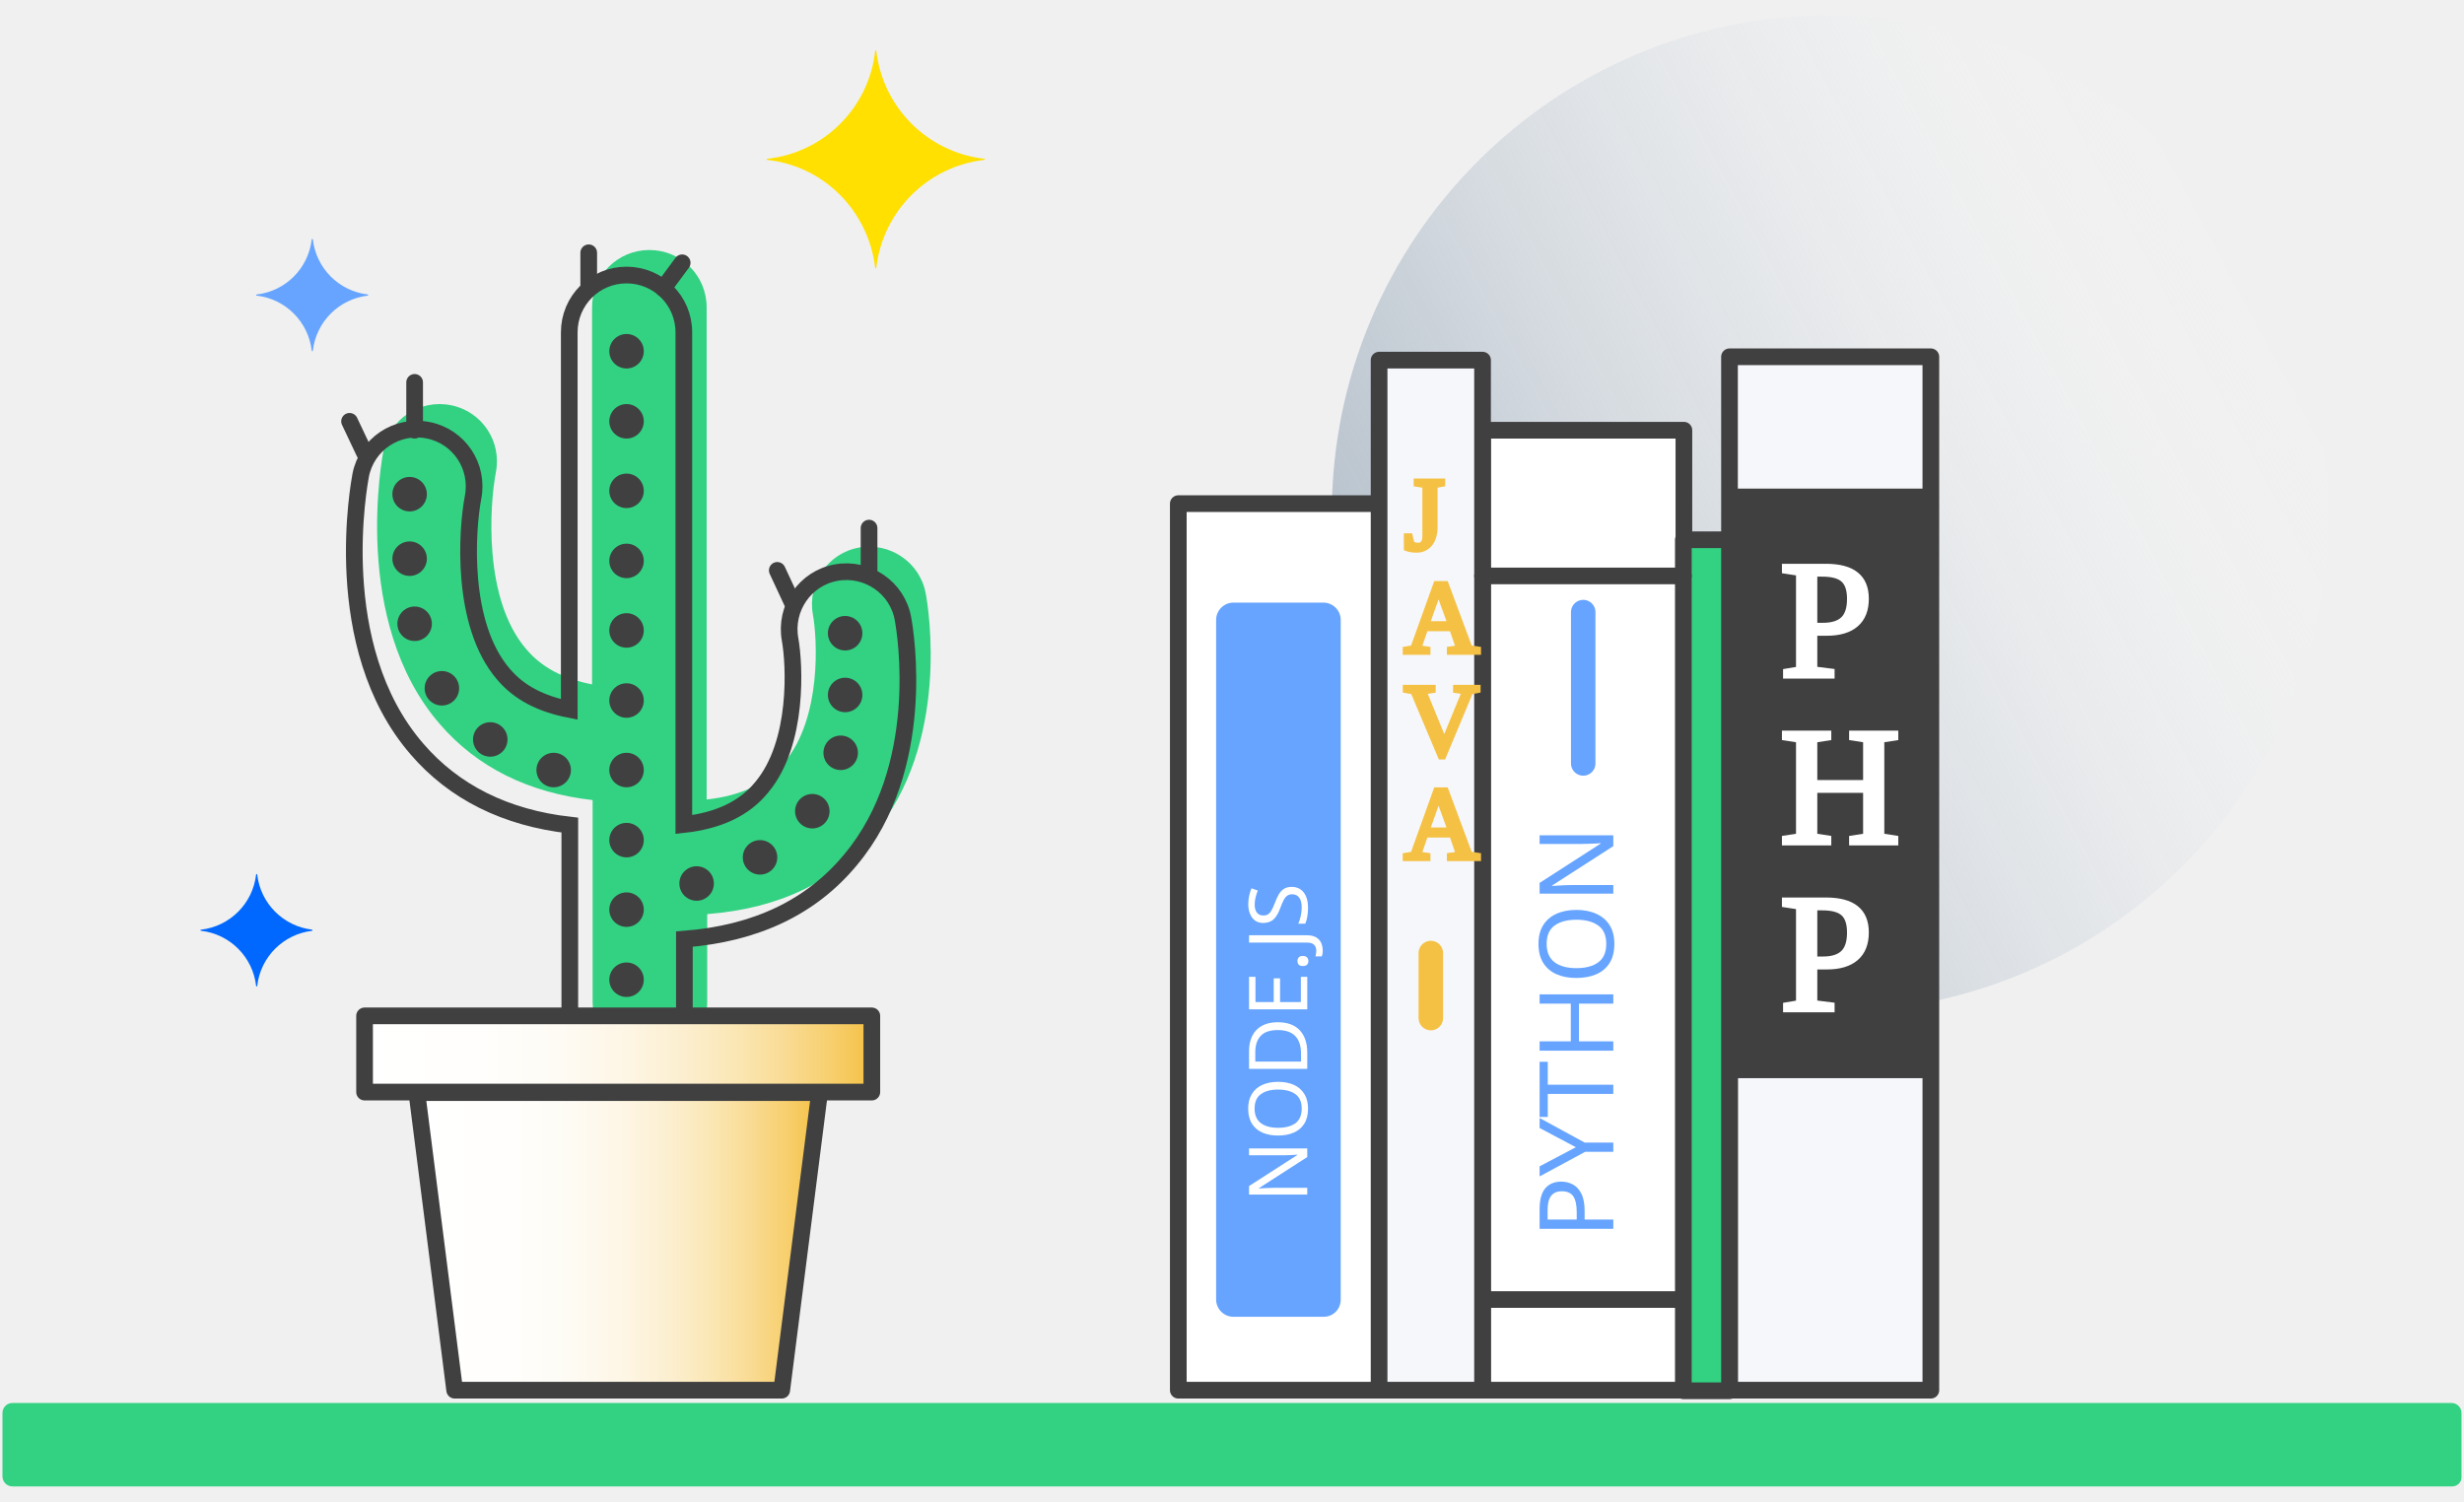
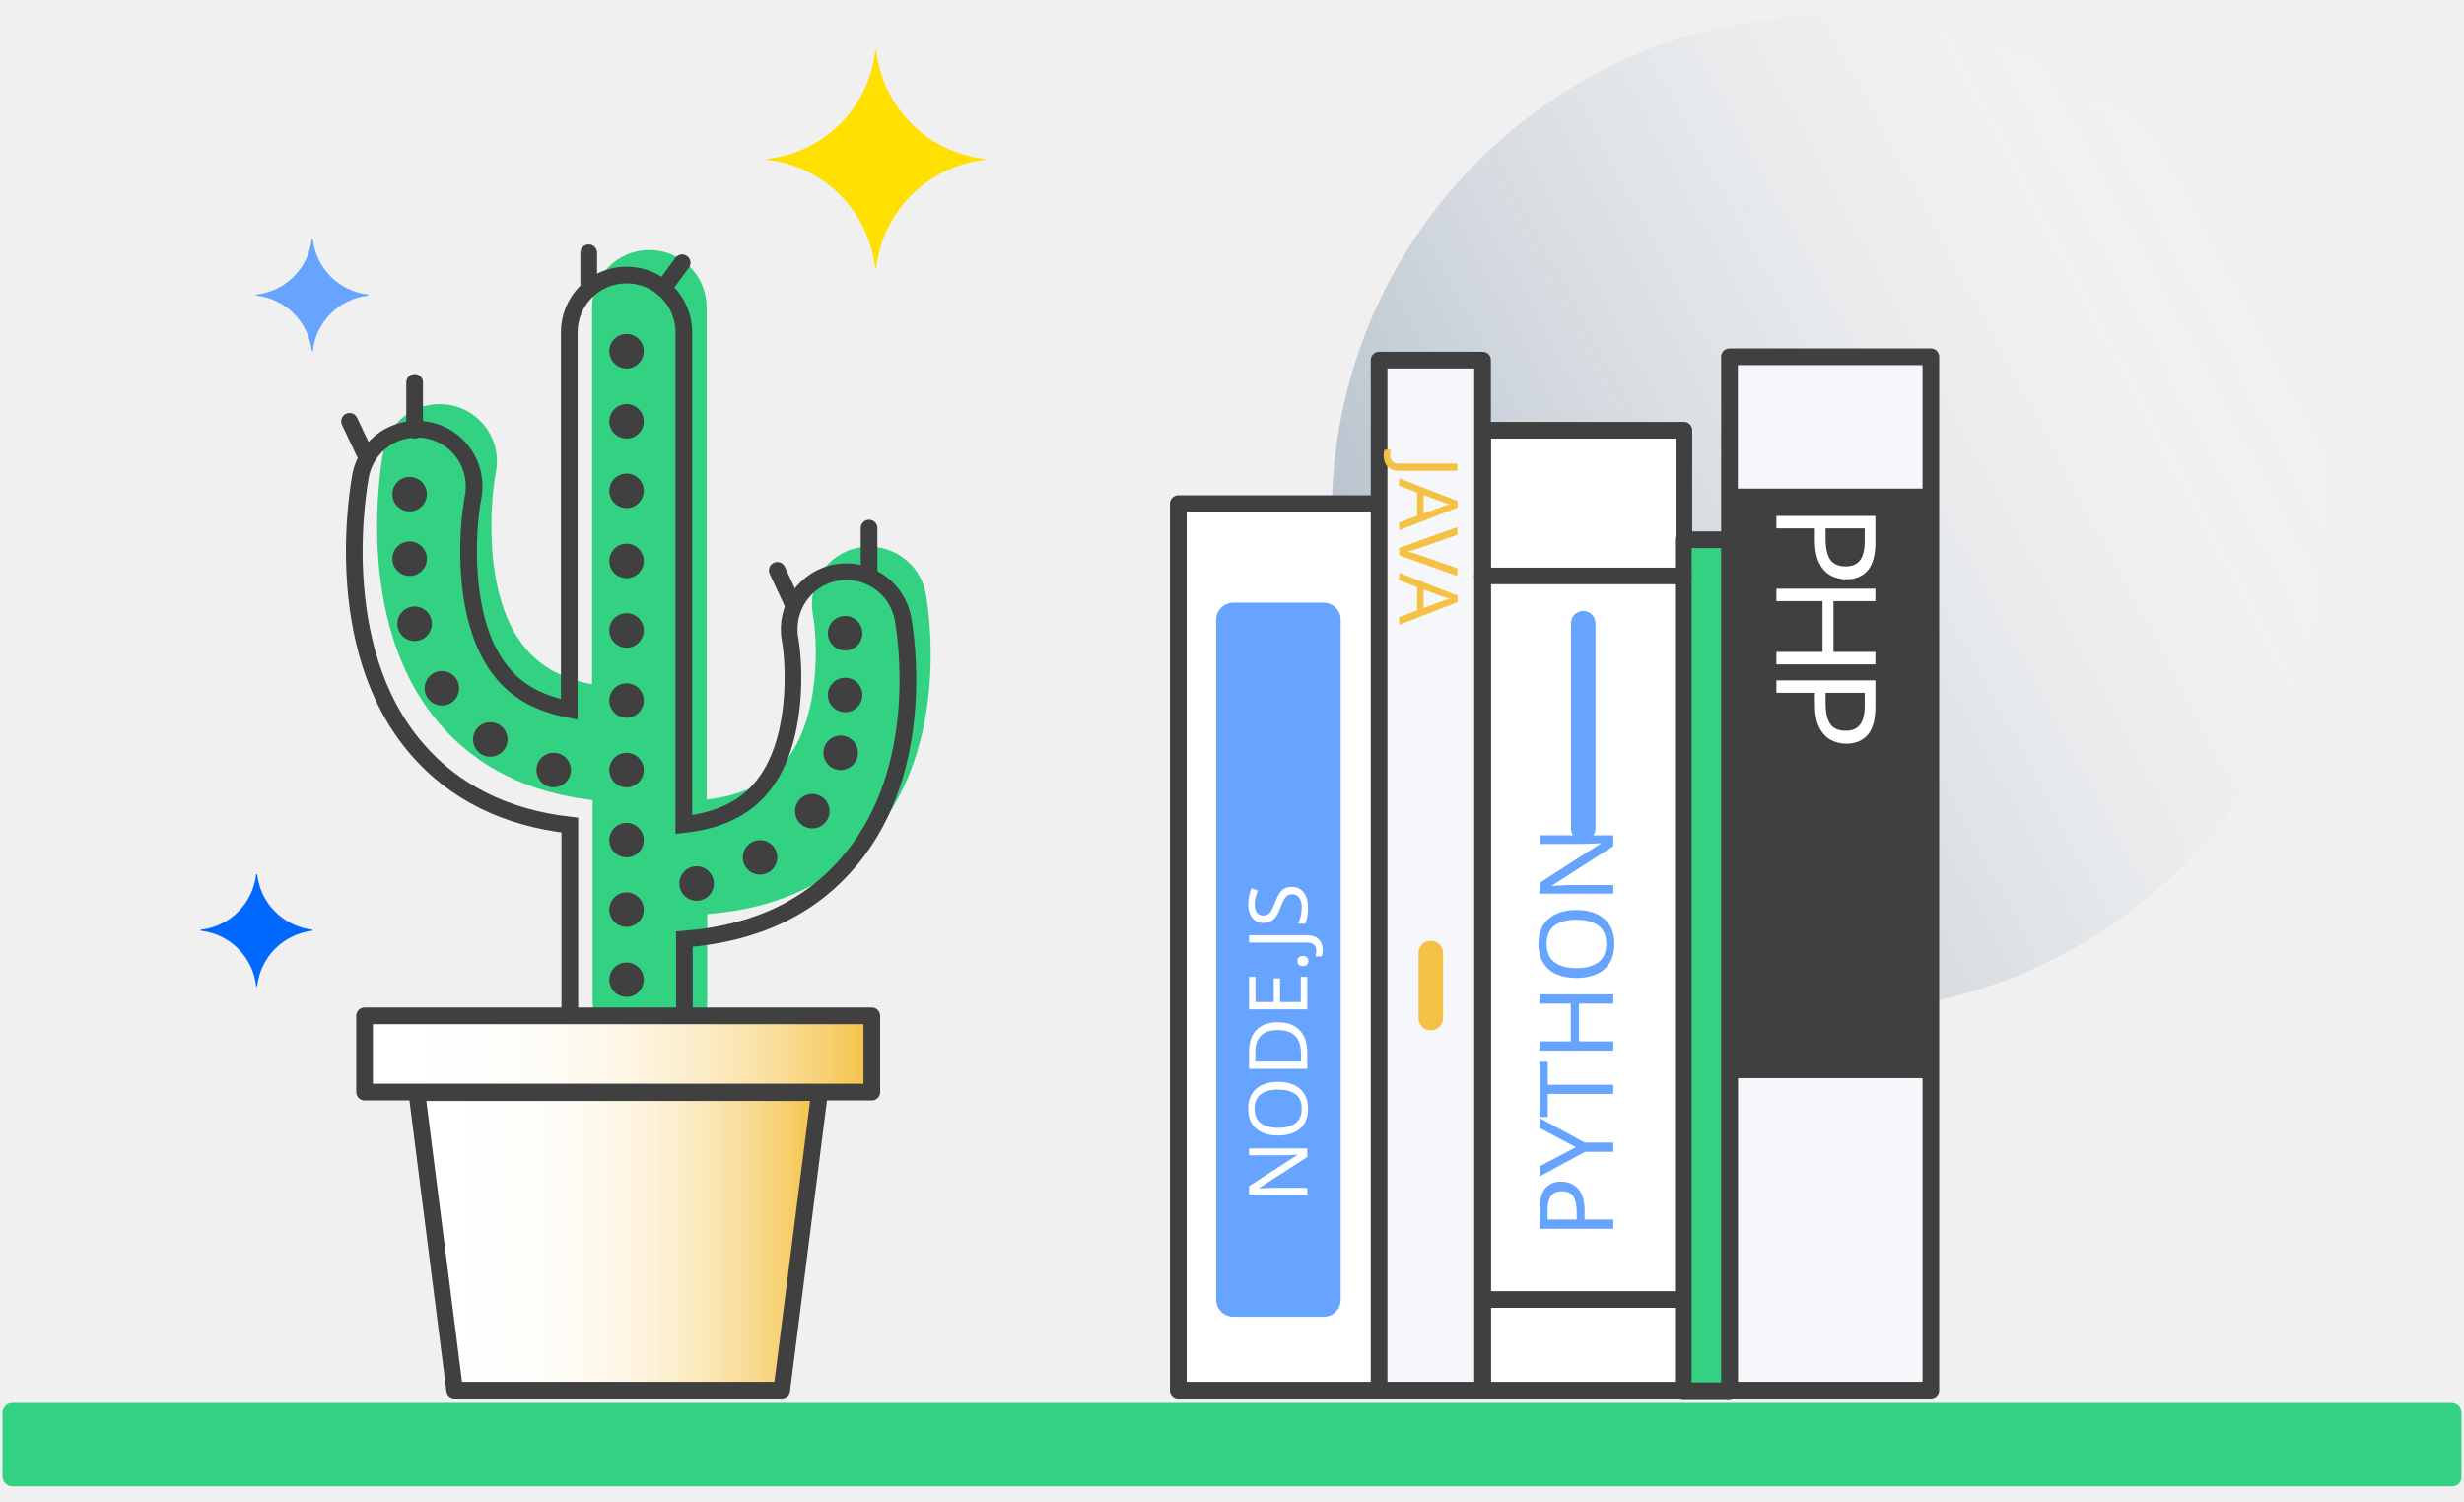
<svg xmlns="http://www.w3.org/2000/svg" xmlns:xlink="http://www.w3.org/1999/xlink" width="443" height="270" viewBox="0 0 443 270">
  <defs>
    <style type="text/css">
      .fake{fill:url(#SVGID_0_);} 
      .st0{fill:none;}
      .st1{fill:none;stroke:#0068FF;stroke-width:2;stroke-miterlimit:10;}
      .st2{fill:#32D282;}
      .st3{fill:url(#SVGID_1_);}
      .st4{fill:#FFE000;}
      .st5{fill:#0068FF;}
      .st6{fill:#66A4FF;}
      .st7{fill:none;stroke:#404041;stroke-width:3;stroke-miterlimit:10;}
      .st8{fill:#404041;}
      .st9{fill:#FFFFFF;stroke:#404041;stroke-width:3;stroke-linecap:round;stroke-linejoin:round;stroke-miterlimit:10;}
      .st10{fill:#F6F7FA;stroke:#404041;stroke-width:3;stroke-linecap:round;stroke-linejoin:round;stroke-miterlimit:10;}
      .st11{fill:none;stroke:#F5C144;stroke-width:4.399;stroke-linecap:round;stroke-linejoin:round;stroke-miterlimit:10;}
      .st12{fill:none;stroke:#66A4FF;stroke-width:4.399;stroke-linecap:round;stroke-linejoin:round;stroke-miterlimit:10;}
      .st13{fill:#32D282;stroke:#404041;stroke-width:3;stroke-linecap:round;stroke-linejoin:round;stroke-miterlimit:10;}
      .st14{fill:url(#SVGID_3_);}
      .st15{fill:none;stroke:#404041;stroke-width:3;stroke-linecap:round;stroke-linejoin:round;stroke-miterlimit:10;}
      .st16{fill:#FFFFFF;}
      .st17{font-family:'SourceSansPro-Black';}
      .st18{font-size:14.663px;}
      .st19{font-size:18.547px;}
      .st20{fill:url(#SVGID_4_);stroke:#404041;stroke-width:3;stroke-linecap:round;stroke-linejoin:round;stroke-miterlimit:10;}
      .st21{fill:url(#SVGID_6_);stroke:#404041;stroke-width:3;stroke-linecap:round;stroke-linejoin:round;stroke-miterlimit:10;}
      .st22{fill:#F5C144;}
      .st23{font-size:14.663px;glyph-orientation-vertical:0;writing-mode:tb;}
      .st24{font-size:24.927px;glyph-orientation-vertical:0;writing-mode:tb;}
      .st25{letter-spacing:-2;}
      .st26{fill:url(#SVGID_7_);}
    </style>
  </defs>
  <pattern y="612" width="463" height="297.7" patternUnits="userSpaceOnUse" id="SVGID_2_" viewBox="0 -297.7 463 297.7" style="overflow:visible;">
    <g>
      <rect y="-297.7" class="st0" width="463" height="297.7" />
      <g>
        <rect y="-297.7" class="st0" width="463" height="297.7" />
        <g>
          <path class="st1" d="M0-1c19.3,0,19.3-6,38.6-6s19.3,6,38.6,6s19.3-6,38.6-6s19.3,6,38.6,6s19.3-6,38.6-6s19.3,6,38.6,6 s19.3-6,38.6-6s19.3,6,38.6,6s19.3-6,38.6-6c19.3,0,19.3,6,38.6,6c19.3,0,19.3-6,38.6-6c19.3,0,19.3,6,38.6,6" />
          <path class="st1" d="M0-9.1c19.3,0,19.3-6,38.6-6s19.3,6,38.6,6s19.3-6,38.6-6s19.3,6,38.6,6s19.3-6,38.6-6s19.3,6,38.6,6 s19.3-6,38.6-6s19.3,6,38.6,6s19.3-6,38.6-6c19.3,0,19.3,6,38.6,6c19.3,0,19.3-6,38.6-6c19.3,0,19.3,6,38.6,6" />
          <path class="st1" d="M0-17.1c19.3,0,19.3-6,38.6-6s19.3,6,38.6,6s19.3-6,38.6-6s19.3,6,38.6,6s19.3-6,38.6-6s19.3,6,38.6,6 s19.3-6,38.6-6s19.3,6,38.6,6s19.3-6,38.6-6c19.3,0,19.3,6,38.6,6c19.3,0,19.3-6,38.6-6c19.3,0,19.3,6,38.6,6" />
          <path class="st1" d="M0-25.2c19.3,0,19.3-6,38.6-6s19.3,6,38.6,6s19.3-6,38.6-6s19.3,6,38.6,6s19.3-6,38.6-6s19.3,6,38.6,6 s19.3-6,38.6-6s19.3,6,38.6,6s19.3-6,38.6-6c19.3,0,19.3,6,38.6,6c19.3,0,19.3-6,38.6-6c19.3,0,19.3,6,38.6,6" />
          <path class="st1" d="M0-33.2c19.3,0,19.3-6,38.6-6s19.3,6,38.6,6s19.3-6,38.6-6s19.3,6,38.6,6s19.3-6,38.6-6s19.3,6,38.6,6 s19.3-6,38.6-6s19.3,6,38.6,6s19.3-6,38.6-6c19.3,0,19.3,6,38.6,6c19.3,0,19.3-6,38.6-6c19.3,0,19.3,6,38.6,6" />
          <path class="st1" d="M0-41.3c19.3,0,19.3-6,38.6-6s19.3,6,38.6,6s19.3-6,38.6-6s19.3,6,38.6,6s19.3-6,38.6-6s19.3,6,38.6,6 s19.3-6,38.6-6s19.3,6,38.6,6s19.3-6,38.6-6c19.3,0,19.3,6,38.6,6c19.3,0,19.3-6,38.6-6c19.3,0,19.3,6,38.6,6" />
          <path class="st1" d="M0-49.3c19.3,0,19.3-6,38.6-6s19.3,6,38.6,6s19.3-6,38.6-6s19.3,6,38.6,6s19.3-6,38.6-6s19.3,6,38.6,6 s19.3-6,38.6-6s19.3,6,38.6,6s19.3-6,38.6-6c19.3,0,19.3,6,38.6,6c19.3,0,19.3-6,38.6-6c19.3,0,19.3,6,38.6,6" />
          <path class="st1" d="M0-57.3c19.3,0,19.3-6,38.6-6s19.3,6,38.6,6s19.3-6,38.6-6s19.3,6,38.6,6s19.3-6,38.6-6s19.3,6,38.6,6 s19.3-6,38.6-6s19.3,6,38.6,6s19.3-6,38.6-6c19.3,0,19.3,6,38.6,6c19.3,0,19.3-6,38.6-6c19.3,0,19.3,6,38.6,6" />
          <path class="st1" d="M0-65.4c19.3,0,19.3-6,38.6-6s19.3,6,38.6,6s19.3-6,38.6-6s19.3,6,38.6,6s19.3-6,38.6-6s19.3,6,38.6,6 s19.3-6,38.6-6s19.3,6,38.6,6s19.3-6,38.6-6c19.3,0,19.3,6,38.6,6c19.3,0,19.3-6,38.6-6c19.3,0,19.3,6,38.6,6" />
          <path class="st1" d="M0-73.4c19.3,0,19.3-6,38.6-6s19.3,6,38.6,6s19.3-6,38.6-6s19.3,6,38.6,6s19.3-6,38.6-6s19.3,6,38.6,6 s19.3-6,38.6-6s19.3,6,38.6,6s19.3-6,38.6-6c19.3,0,19.3,6,38.6,6c19.3,0,19.3-6,38.6-6c19.3,0,19.3,6,38.6,6" />
          <path class="st1" d="M0-81.5c19.3,0,19.3-6,38.6-6s19.3,6,38.6,6s19.3-6,38.6-6s19.3,6,38.6,6s19.3-6,38.6-6s19.3,6,38.6,6 s19.3-6,38.6-6s19.3,6,38.6,6s19.3-6,38.6-6c19.3,0,19.3,6,38.6,6c19.3,0,19.3-6,38.6-6c19.3,0,19.3,6,38.6,6" />
          <path class="st1" d="M0-89.5c19.3,0,19.3-6,38.6-6s19.3,6,38.6,6s19.3-6,38.6-6s19.3,6,38.6,6s19.3-6,38.6-6s19.3,6,38.6,6 s19.3-6,38.6-6s19.3,6,38.6,6s19.3-6,38.6-6c19.3,0,19.3,6,38.6,6c19.3,0,19.3-6,38.6-6c19.3,0,19.3,6,38.6,6" />
          <path class="st1" d="M0-97.6c19.3,0,19.3-6,38.6-6s19.3,6,38.6,6s19.3-6,38.6-6s19.3,6,38.6,6s19.3-6,38.6-6s19.3,6,38.6,6 s19.3-6,38.6-6s19.3,6,38.6,6s19.3-6,38.6-6c19.3,0,19.3,6,38.6,6c19.3,0,19.3-6,38.6-6c19.3,0,19.3,6,38.6,6" />
          <path class="st1" d="M0-105.6c19.3,0,19.3-6,38.6-6s19.3,6,38.6,6s19.3-6,38.6-6s19.3,6,38.6,6s19.3-6,38.6-6s19.3,6,38.6,6 s19.3-6,38.6-6s19.3,6,38.6,6s19.3-6,38.6-6c19.3,0,19.3,6,38.6,6c19.3,0,19.3-6,38.6-6c19.3,0,19.3,6,38.6,6" />
          <path class="st1" d="M0-113.7c19.3,0,19.3-6,38.6-6s19.3,6,38.6,6s19.3-6,38.6-6s19.3,6,38.6,6s19.3-6,38.6-6s19.3,6,38.6,6 s19.3-6,38.6-6s19.3,6,38.6,6s19.3-6,38.6-6c19.3,0,19.3,6,38.6,6c19.3,0,19.3-6,38.6-6c19.3,0,19.3,6,38.6,6" />
          <path class="st1" d="M0-121.7c19.3,0,19.3-6,38.6-6s19.3,6,38.6,6s19.3-6,38.6-6s19.3,6,38.6,6s19.3-6,38.6-6s19.3,6,38.6,6 s19.3-6,38.6-6s19.3,6,38.6,6s19.3-6,38.6-6c19.3,0,19.3,6,38.6,6c19.3,0,19.3-6,38.6-6c19.3,0,19.3,6,38.6,6" />
          <path class="st1" d="M0-129.8c19.3,0,19.3-6,38.6-6s19.3,6,38.6,6s19.3-6,38.6-6s19.3,6,38.6,6s19.3-6,38.6-6s19.3,6,38.6,6 s19.3-6,38.6-6s19.3,6,38.6,6s19.3-6,38.6-6c19.3,0,19.3,6,38.6,6c19.3,0,19.3-6,38.6-6c19.3,0,19.3,6,38.6,6" />
          <path class="st1" d="M0-137.8c19.3,0,19.3-6,38.6-6s19.3,6,38.6,6s19.3-6,38.6-6s19.3,6,38.6,6s19.3-6,38.6-6s19.3,6,38.6,6 s19.3-6,38.6-6s19.3,6,38.6,6s19.3-6,38.6-6c19.3,0,19.3,6,38.6,6c19.3,0,19.3-6,38.6-6c19.3,0,19.3,6,38.6,6" />
          <path class="st1" d="M0-145.9c19.3,0,19.3-6,38.6-6s19.3,6,38.6,6s19.3-6,38.6-6s19.3,6,38.6,6s19.3-6,38.6-6s19.3,6,38.6,6 s19.3-6,38.6-6s19.3,6,38.6,6s19.3-6,38.6-6c19.3,0,19.3,6,38.6,6c19.3,0,19.3-6,38.6-6c19.3,0,19.3,6,38.6,6" />
          <path class="st1" d="M0-153.9c19.3,0,19.3-6,38.6-6s19.3,6,38.6,6s19.3-6,38.6-6s19.3,6,38.6,6s19.3-6,38.6-6s19.3,6,38.6,6 s19.3-6,38.6-6s19.3,6,38.6,6s19.3-6,38.6-6c19.3,0,19.3,6,38.6,6c19.3,0,19.3-6,38.6-6c19.3,0,19.3,6,38.6,6" />
          <path class="st1" d="M0-162c19.3,0,19.3-6,38.6-6s19.3,6,38.6,6s19.3-6,38.6-6s19.3,6,38.6,6s19.3-6,38.6-6s19.3,6,38.6,6 s19.3-6,38.6-6s19.3,6,38.6,6s19.3-6,38.6-6c19.3,0,19.3,6,38.6,6c19.3,0,19.3-6,38.6-6c19.3,0,19.3,6,38.6,6" />
          <path class="st1" d="M0-170c19.3,0,19.3-6,38.6-6s19.3,6,38.6,6s19.3-6,38.6-6s19.3,6,38.6,6s19.3-6,38.6-6s19.3,6,38.6,6 s19.3-6,38.6-6s19.3,6,38.6,6s19.3-6,38.6-6c19.3,0,19.3,6,38.6,6c19.3,0,19.3-6,38.6-6c19.3,0,19.3,6,38.6,6" />
          <path class="st1" d="M0-178c19.3,0,19.3-6,38.6-6s19.3,6,38.6,6s19.3-6,38.6-6s19.3,6,38.6,6s19.3-6,38.6-6s19.3,6,38.6,6 s19.3-6,38.6-6s19.3,6,38.6,6s19.3-6,38.6-6c19.3,0,19.3,6,38.6,6c19.3,0,19.3-6,38.6-6c19.3,0,19.3,6,38.6,6" />
          <path class="st1" d="M0-186.1c19.3,0,19.3-6,38.6-6s19.3,6,38.6,6s19.3-6,38.6-6s19.3,6,38.6,6s19.3-6,38.6-6s19.3,6,38.6,6 s19.3-6,38.6-6s19.3,6,38.6,6s19.3-6,38.6-6c19.3,0,19.3,6,38.6,6c19.3,0,19.3-6,38.6-6c19.3,0,19.3,6,38.6,6" />
          <path class="st1" d="M0-194.1c19.3,0,19.3-6,38.6-6s19.3,6,38.6,6s19.3-6,38.6-6s19.3,6,38.6,6s19.3-6,38.6-6s19.3,6,38.6,6 s19.3-6,38.6-6s19.3,6,38.6,6s19.3-6,38.6-6c19.3,0,19.3,6,38.6,6c19.3,0,19.3-6,38.6-6c19.3,0,19.3,6,38.6,6" />
          <path class="st1" d="M0-202.2c19.3,0,19.3-6,38.6-6s19.3,6,38.6,6s19.3-6,38.6-6s19.3,6,38.6,6s19.3-6,38.6-6s19.3,6,38.6,6 s19.3-6,38.6-6s19.3,6,38.6,6s19.3-6,38.6-6c19.3,0,19.3,6,38.6,6c19.3,0,19.3-6,38.6-6c19.3,0,19.3,6,38.6,6" />
          <path class="st1" d="M0-210.2c19.3,0,19.3-6,38.6-6s19.3,6,38.6,6s19.3-6,38.6-6s19.3,6,38.6,6s19.3-6,38.6-6s19.3,6,38.6,6 s19.3-6,38.6-6s19.3,6,38.6,6s19.3-6,38.6-6c19.3,0,19.3,6,38.6,6c19.3,0,19.3-6,38.6-6c19.3,0,19.3,6,38.6,6" />
          <path class="st1" d="M0-218.3c19.3,0,19.3-6,38.6-6s19.3,6,38.6,6s19.3-6,38.6-6s19.3,6,38.6,6s19.3-6,38.6-6s19.3,6,38.6,6 s19.3-6,38.6-6s19.3,6,38.6,6s19.3-6,38.6-6c19.3,0,19.3,6,38.6,6c19.3,0,19.3-6,38.6-6c19.3,0,19.3,6,38.6,6" />
          <path class="st1" d="M0-226.3c19.3,0,19.3-6,38.6-6s19.3,6,38.6,6s19.3-6,38.6-6s19.3,6,38.6,6s19.3-6,38.6-6s19.3,6,38.6,6 s19.3-6,38.6-6s19.3,6,38.6,6s19.3-6,38.6-6c19.3,0,19.3,6,38.6,6c19.3,0,19.3-6,38.6-6c19.3,0,19.3,6,38.6,6" />
          <path class="st1" d="M0-234.4c19.3,0,19.3-6,38.6-6s19.3,6,38.6,6s19.3-6,38.6-6s19.3,6,38.6,6s19.3-6,38.6-6s19.3,6,38.6,6 s19.3-6,38.6-6s19.3,6,38.6,6s19.3-6,38.6-6c19.3,0,19.3,6,38.6,6c19.3,0,19.3-6,38.6-6c19.3,0,19.3,6,38.6,6" />
          <path class="st1" d="M0-242.4c19.3,0,19.3-6,38.6-6s19.3,6,38.6,6s19.3-6,38.6-6s19.3,6,38.6,6s19.3-6,38.6-6s19.3,6,38.6,6 s19.3-6,38.6-6s19.3,6,38.6,6s19.3-6,38.6-6c19.3,0,19.3,6,38.6,6c19.3,0,19.3-6,38.6-6c19.3,0,19.3,6,38.6,6" />
          <path class="st1" d="M0-250.5c19.3,0,19.3-6,38.6-6s19.3,6,38.6,6s19.3-6,38.6-6s19.3,6,38.6,6s19.3-6,38.6-6s19.3,6,38.6,6 s19.3-6,38.6-6s19.3,6,38.6,6s19.3-6,38.6-6c19.3,0,19.3,6,38.6,6c19.3,0,19.3-6,38.6-6c19.3,0,19.3,6,38.6,6" />
          <path class="st1" d="M0-258.5c19.3,0,19.3-6,38.6-6s19.3,6,38.6,6s19.3-6,38.6-6s19.3,6,38.6,6s19.3-6,38.6-6s19.3,6,38.6,6 s19.3-6,38.6-6s19.3,6,38.6,6s19.3-6,38.6-6c19.3,0,19.3,6,38.6,6c19.3,0,19.3-6,38.6-6c19.3,0,19.3,6,38.6,6" />
          <path class="st1" d="M0-266.6c19.3,0,19.3-6,38.6-6s19.3,6,38.6,6s19.3-6,38.6-6s19.3,6,38.6,6s19.3-6,38.6-6s19.3,6,38.6,6 s19.3-6,38.6-6s19.3,6,38.6,6s19.3-6,38.6-6c19.3,0,19.3,6,38.6,6c19.3,0,19.3-6,38.6-6c19.3,0,19.3,6,38.6,6" />
          <path class="st1" d="M0-274.6c19.3,0,19.3-6,38.6-6s19.3,6,38.6,6s19.3-6,38.6-6s19.3,6,38.6,6s19.3-6,38.6-6s19.3,6,38.6,6 s19.3-6,38.6-6s19.3,6,38.6,6s19.3-6,38.6-6c19.3,0,19.3,6,38.6,6c19.3,0,19.3-6,38.6-6c19.3,0,19.3,6,38.6,6" />
          <path class="st1" d="M0-282.7c19.3,0,19.3-6,38.6-6s19.3,6,38.6,6s19.3-6,38.6-6s19.3,6,38.6,6s19.3-6,38.6-6s19.3,6,38.6,6 s19.3-6,38.6-6s19.3,6,38.6,6s19.3-6,38.6-6c19.3,0,19.3,6,38.6,6c19.3,0,19.3-6,38.6-6c19.3,0,19.3,6,38.6,6" />
          <path class="st1" d="M0-290.7c19.3,0,19.3-6,38.6-6s19.3,6,38.6,6s19.3-6,38.6-6c19.2,0,19.2,6,38.5,6s19.3-6,38.6-6 s19.3,6,38.6,6s19.3-6,38.6-6s19.3,6,38.6,6s19.3-6,38.6-6c19.3,0,19.3,6,38.6,6c19.3,0,19.3-6,38.6-6c19.3,0,19.3,6,38.6,6" />
        </g>
      </g>
    </g>
  </pattern>
  <pattern y="612" width="463" height="297.7" patternUnits="userSpaceOnUse" id="SVGID_5_" viewBox="0 -297.7 463 297.7" style="overflow:visible;">
    <g>
      <rect y="-297.7" class="st0" width="463" height="297.7" />
      <g>
        <rect y="-297.7" class="st0" width="463" height="297.7" />
        <g>
          <path class="st1" d="M0-1c19.3,0,19.3-6,38.6-6s19.3,6,38.6,6s19.3-6,38.6-6s19.3,6,38.6,6s19.3-6,38.6-6s19.3,6,38.6,6 s19.3-6,38.6-6s19.3,6,38.6,6s19.3-6,38.6-6c19.3,0,19.3,6,38.6,6c19.3,0,19.3-6,38.6-6c19.3,0,19.3,6,38.6,6" />
          <path class="st1" d="M0-9.1c19.3,0,19.3-6,38.6-6s19.3,6,38.6,6s19.3-6,38.6-6s19.3,6,38.6,6s19.3-6,38.6-6s19.3,6,38.6,6 s19.3-6,38.6-6s19.3,6,38.6,6s19.3-6,38.6-6c19.3,0,19.3,6,38.6,6c19.3,0,19.3-6,38.6-6c19.3,0,19.3,6,38.6,6" />
          <path class="st1" d="M0-17.1c19.3,0,19.3-6,38.6-6s19.3,6,38.6,6s19.3-6,38.6-6s19.3,6,38.6,6s19.3-6,38.6-6s19.3,6,38.6,6 s19.3-6,38.6-6s19.3,6,38.6,6s19.3-6,38.6-6c19.3,0,19.3,6,38.6,6c19.3,0,19.3-6,38.6-6c19.3,0,19.3,6,38.6,6" />
          <path class="st1" d="M0-25.2c19.3,0,19.3-6,38.6-6s19.3,6,38.6,6s19.3-6,38.6-6s19.3,6,38.6,6s19.3-6,38.6-6s19.3,6,38.6,6 s19.3-6,38.6-6s19.3,6,38.6,6s19.3-6,38.6-6c19.3,0,19.3,6,38.6,6c19.3,0,19.3-6,38.6-6c19.3,0,19.3,6,38.6,6" />
          <path class="st1" d="M0-33.2c19.3,0,19.3-6,38.6-6s19.3,6,38.6,6s19.3-6,38.6-6s19.3,6,38.6,6s19.3-6,38.6-6s19.3,6,38.6,6 s19.3-6,38.6-6s19.3,6,38.6,6s19.3-6,38.6-6c19.3,0,19.3,6,38.6,6c19.3,0,19.3-6,38.6-6c19.3,0,19.3,6,38.6,6" />
          <path class="st1" d="M0-41.3c19.3,0,19.3-6,38.6-6s19.3,6,38.6,6s19.3-6,38.6-6s19.3,6,38.6,6s19.3-6,38.6-6s19.3,6,38.6,6 s19.3-6,38.6-6s19.3,6,38.6,6s19.3-6,38.6-6c19.3,0,19.3,6,38.6,6c19.3,0,19.3-6,38.6-6c19.3,0,19.3,6,38.6,6" />
          <path class="st1" d="M0-49.3c19.3,0,19.3-6,38.6-6s19.3,6,38.6,6s19.3-6,38.6-6s19.3,6,38.6,6s19.3-6,38.6-6s19.3,6,38.6,6 s19.3-6,38.6-6s19.3,6,38.6,6s19.3-6,38.6-6c19.3,0,19.3,6,38.6,6c19.3,0,19.3-6,38.6-6c19.3,0,19.3,6,38.6,6" />
          <path class="st1" d="M0-57.3c19.3,0,19.3-6,38.6-6s19.3,6,38.6,6s19.3-6,38.6-6s19.3,6,38.6,6s19.3-6,38.6-6s19.3,6,38.6,6 s19.3-6,38.6-6s19.3,6,38.6,6s19.3-6,38.6-6c19.3,0,19.3,6,38.6,6c19.3,0,19.3-6,38.6-6c19.3,0,19.3,6,38.6,6" />
          <path class="st1" d="M0-65.4c19.3,0,19.3-6,38.6-6s19.3,6,38.6,6s19.3-6,38.6-6s19.3,6,38.6,6s19.3-6,38.6-6s19.3,6,38.6,6 s19.3-6,38.6-6s19.3,6,38.6,6s19.3-6,38.6-6c19.3,0,19.3,6,38.6,6c19.3,0,19.3-6,38.6-6c19.3,0,19.3,6,38.6,6" />
          <path class="st1" d="M0-73.4c19.3,0,19.3-6,38.6-6s19.3,6,38.6,6s19.3-6,38.6-6s19.3,6,38.6,6s19.3-6,38.6-6s19.3,6,38.6,6 s19.3-6,38.6-6s19.3,6,38.6,6s19.3-6,38.6-6c19.3,0,19.3,6,38.6,6c19.3,0,19.3-6,38.6-6c19.3,0,19.3,6,38.6,6" />
          <path class="st1" d="M0-81.5c19.3,0,19.3-6,38.6-6s19.3,6,38.6,6s19.3-6,38.6-6s19.3,6,38.6,6s19.3-6,38.6-6s19.3,6,38.6,6 s19.3-6,38.6-6s19.3,6,38.6,6s19.3-6,38.6-6c19.3,0,19.3,6,38.6,6c19.3,0,19.3-6,38.6-6c19.3,0,19.3,6,38.6,6" />
          <path class="st1" d="M0-89.5c19.3,0,19.3-6,38.6-6s19.3,6,38.6,6s19.3-6,38.6-6s19.3,6,38.6,6s19.3-6,38.6-6s19.3,6,38.6,6 s19.3-6,38.6-6s19.3,6,38.6,6s19.3-6,38.6-6c19.3,0,19.3,6,38.6,6c19.3,0,19.3-6,38.6-6c19.3,0,19.3,6,38.6,6" />
          <path class="st1" d="M0-97.6c19.3,0,19.3-6,38.6-6s19.3,6,38.6,6s19.3-6,38.6-6s19.3,6,38.6,6s19.3-6,38.6-6s19.3,6,38.6,6 s19.3-6,38.6-6s19.3,6,38.6,6s19.3-6,38.6-6c19.3,0,19.3,6,38.6,6c19.3,0,19.3-6,38.6-6c19.3,0,19.3,6,38.6,6" />
          <path class="st1" d="M0-105.6c19.3,0,19.3-6,38.6-6s19.3,6,38.6,6s19.3-6,38.6-6s19.3,6,38.6,6s19.3-6,38.6-6s19.3,6,38.6,6 s19.3-6,38.6-6s19.3,6,38.6,6s19.3-6,38.6-6c19.3,0,19.3,6,38.6,6c19.3,0,19.3-6,38.6-6c19.3,0,19.3,6,38.6,6" />
          <path class="st1" d="M0-113.7c19.3,0,19.3-6,38.6-6s19.3,6,38.6,6s19.3-6,38.6-6s19.3,6,38.6,6s19.3-6,38.6-6s19.3,6,38.6,6 s19.3-6,38.6-6s19.3,6,38.6,6s19.3-6,38.6-6c19.3,0,19.3,6,38.6,6c19.3,0,19.3-6,38.6-6c19.3,0,19.3,6,38.6,6" />
          <path class="st1" d="M0-121.7c19.3,0,19.3-6,38.6-6s19.3,6,38.6,6s19.3-6,38.6-6s19.3,6,38.6,6s19.3-6,38.6-6s19.3,6,38.6,6 s19.3-6,38.6-6s19.3,6,38.6,6s19.3-6,38.6-6c19.3,0,19.3,6,38.6,6c19.3,0,19.3-6,38.6-6c19.3,0,19.3,6,38.6,6" />
          <path class="st1" d="M0-129.8c19.3,0,19.3-6,38.6-6s19.3,6,38.6,6s19.3-6,38.6-6s19.3,6,38.6,6s19.3-6,38.6-6s19.3,6,38.6,6 s19.3-6,38.6-6s19.3,6,38.6,6s19.3-6,38.6-6c19.3,0,19.3,6,38.6,6c19.3,0,19.3-6,38.6-6c19.3,0,19.3,6,38.6,6" />
          <path class="st1" d="M0-137.8c19.3,0,19.3-6,38.6-6s19.3,6,38.6,6s19.3-6,38.6-6s19.3,6,38.6,6s19.3-6,38.6-6s19.3,6,38.6,6 s19.3-6,38.6-6s19.3,6,38.6,6s19.3-6,38.6-6c19.3,0,19.3,6,38.6,6c19.3,0,19.3-6,38.6-6c19.3,0,19.3,6,38.6,6" />
          <path class="st1" d="M0-145.9c19.3,0,19.3-6,38.6-6s19.3,6,38.6,6s19.3-6,38.6-6s19.3,6,38.6,6s19.3-6,38.6-6s19.3,6,38.6,6 s19.3-6,38.6-6s19.3,6,38.6,6s19.3-6,38.6-6c19.3,0,19.3,6,38.6,6c19.3,0,19.3-6,38.6-6c19.3,0,19.3,6,38.6,6" />
          <path class="st1" d="M0-153.9c19.3,0,19.3-6,38.6-6s19.3,6,38.6,6s19.3-6,38.6-6s19.3,6,38.6,6s19.3-6,38.6-6s19.3,6,38.6,6 s19.3-6,38.6-6s19.3,6,38.6,6s19.3-6,38.6-6c19.3,0,19.3,6,38.6,6c19.3,0,19.3-6,38.6-6c19.3,0,19.3,6,38.6,6" />
          <path class="st1" d="M0-162c19.3,0,19.3-6,38.6-6s19.3,6,38.6,6s19.3-6,38.6-6s19.3,6,38.6,6s19.3-6,38.6-6s19.3,6,38.6,6 s19.3-6,38.6-6s19.3,6,38.6,6s19.3-6,38.6-6c19.3,0,19.3,6,38.6,6c19.3,0,19.3-6,38.6-6c19.3,0,19.3,6,38.6,6" />
          <path class="st1" d="M0-170c19.3,0,19.3-6,38.6-6s19.3,6,38.6,6s19.3-6,38.6-6s19.3,6,38.6,6s19.3-6,38.6-6s19.3,6,38.6,6 s19.3-6,38.6-6s19.3,6,38.6,6s19.3-6,38.6-6c19.3,0,19.3,6,38.6,6c19.3,0,19.3-6,38.6-6c19.3,0,19.3,6,38.6,6" />
          <path class="st1" d="M0-178c19.3,0,19.3-6,38.6-6s19.3,6,38.6,6s19.3-6,38.6-6s19.3,6,38.6,6s19.3-6,38.6-6s19.3,6,38.6,6 s19.3-6,38.6-6s19.3,6,38.6,6s19.3-6,38.6-6c19.3,0,19.3,6,38.6,6c19.3,0,19.3-6,38.6-6c19.3,0,19.3,6,38.6,6" />
          <path class="st1" d="M0-186.1c19.3,0,19.3-6,38.6-6s19.3,6,38.6,6s19.3-6,38.6-6s19.3,6,38.6,6s19.3-6,38.6-6s19.3,6,38.6,6 s19.3-6,38.6-6s19.3,6,38.6,6s19.3-6,38.6-6c19.3,0,19.3,6,38.6,6c19.3,0,19.3-6,38.6-6c19.3,0,19.3,6,38.6,6" />
          <path class="st1" d="M0-194.1c19.3,0,19.3-6,38.6-6s19.3,6,38.6,6s19.3-6,38.6-6s19.3,6,38.6,6s19.3-6,38.6-6s19.3,6,38.6,6 s19.3-6,38.6-6s19.3,6,38.6,6s19.3-6,38.6-6c19.3,0,19.3,6,38.6,6c19.3,0,19.3-6,38.6-6c19.3,0,19.3,6,38.6,6" />
          <path class="st1" d="M0-202.2c19.3,0,19.3-6,38.6-6s19.3,6,38.6,6s19.3-6,38.6-6s19.3,6,38.6,6s19.3-6,38.6-6s19.3,6,38.6,6 s19.3-6,38.6-6s19.3,6,38.6,6s19.3-6,38.6-6c19.3,0,19.3,6,38.6,6c19.3,0,19.3-6,38.6-6c19.3,0,19.3,6,38.6,6" />
          <path class="st1" d="M0-210.2c19.3,0,19.3-6,38.6-6s19.3,6,38.6,6s19.3-6,38.6-6s19.3,6,38.6,6s19.3-6,38.6-6s19.3,6,38.6,6 s19.3-6,38.6-6s19.3,6,38.6,6s19.3-6,38.6-6c19.3,0,19.3,6,38.6,6c19.3,0,19.3-6,38.6-6c19.3,0,19.3,6,38.6,6" />
          <path class="st1" d="M0-218.3c19.3,0,19.3-6,38.6-6s19.3,6,38.6,6s19.3-6,38.6-6s19.3,6,38.6,6s19.3-6,38.6-6s19.3,6,38.6,6 s19.3-6,38.6-6s19.3,6,38.6,6s19.3-6,38.6-6c19.3,0,19.3,6,38.6,6c19.3,0,19.3-6,38.6-6c19.3,0,19.3,6,38.6,6" />
          <path class="st1" d="M0-226.3c19.3,0,19.3-6,38.6-6s19.3,6,38.6,6s19.3-6,38.6-6s19.3,6,38.6,6s19.3-6,38.6-6s19.3,6,38.6,6 s19.3-6,38.6-6s19.3,6,38.6,6s19.3-6,38.6-6c19.3,0,19.3,6,38.6,6c19.3,0,19.3-6,38.6-6c19.3,0,19.3,6,38.6,6" />
          <path class="st1" d="M0-234.4c19.3,0,19.3-6,38.6-6s19.3,6,38.6,6s19.3-6,38.6-6s19.3,6,38.6,6s19.3-6,38.6-6s19.3,6,38.6,6 s19.3-6,38.6-6s19.3,6,38.6,6s19.3-6,38.6-6c19.3,0,19.3,6,38.6,6c19.3,0,19.3-6,38.6-6c19.3,0,19.3,6,38.6,6" />
          <path class="st1" d="M0-242.4c19.3,0,19.3-6,38.6-6s19.3,6,38.6,6s19.3-6,38.6-6s19.3,6,38.6,6s19.3-6,38.6-6s19.3,6,38.6,6 s19.3-6,38.6-6s19.3,6,38.6,6s19.3-6,38.6-6c19.3,0,19.3,6,38.6,6c19.3,0,19.3-6,38.6-6c19.3,0,19.3,6,38.6,6" />
          <path class="st1" d="M0-250.5c19.3,0,19.3-6,38.6-6s19.3,6,38.6,6s19.3-6,38.6-6s19.3,6,38.6,6s19.3-6,38.6-6s19.3,6,38.6,6 s19.3-6,38.6-6s19.3,6,38.6,6s19.3-6,38.6-6c19.3,0,19.3,6,38.6,6c19.3,0,19.3-6,38.6-6c19.3,0,19.3,6,38.6,6" />
          <path class="st1" d="M0-258.5c19.3,0,19.3-6,38.6-6s19.3,6,38.6,6s19.3-6,38.6-6s19.3,6,38.6,6s19.3-6,38.6-6s19.3,6,38.6,6 s19.3-6,38.6-6s19.3,6,38.6,6s19.3-6,38.6-6c19.3,0,19.3,6,38.6,6c19.3,0,19.3-6,38.6-6c19.3,0,19.3,6,38.6,6" />
          <path class="st1" d="M0-266.6c19.3,0,19.3-6,38.6-6s19.3,6,38.6,6s19.3-6,38.6-6s19.3,6,38.6,6s19.3-6,38.6-6s19.3,6,38.6,6 s19.3-6,38.6-6s19.3,6,38.6,6s19.3-6,38.6-6c19.3,0,19.3,6,38.6,6c19.3,0,19.3-6,38.6-6c19.3,0,19.3,6,38.6,6" />
          <path class="st1" d="M0-274.6c19.3,0,19.3-6,38.6-6s19.3,6,38.6,6s19.3-6,38.6-6s19.3,6,38.6,6s19.3-6,38.6-6s19.3,6,38.6,6 s19.3-6,38.6-6s19.3,6,38.6,6s19.3-6,38.6-6c19.3,0,19.3,6,38.6,6c19.3,0,19.3-6,38.6-6c19.3,0,19.3,6,38.6,6" />
          <path class="st1" d="M0-282.7c19.3,0,19.3-6,38.6-6s19.3,6,38.6,6s19.3-6,38.6-6s19.3,6,38.6,6s19.3-6,38.6-6s19.3,6,38.6,6 s19.3-6,38.6-6s19.3,6,38.6,6s19.3-6,38.6-6c19.3,0,19.3,6,38.6,6c19.3,0,19.3-6,38.6-6c19.3,0,19.3,6,38.6,6" />
          <path class="st1" d="M0-290.7c19.3,0,19.3-6,38.6-6s19.3,6,38.6,6s19.3-6,38.6-6c19.2,0,19.2,6,38.5,6s19.3-6,38.6-6 s19.3,6,38.6,6s19.3-6,38.6-6s19.3,6,38.6,6s19.3-6,38.6-6c19.3,0,19.3,6,38.6,6c19.3,0,19.3-6,38.6-6c19.3,0,19.3,6,38.6,6" />
        </g>
      </g>
    </g>
  </pattern>
  <g transform="matrix(1, 0, 0, 1, -164.4542, -139.35)">
    <path class="st2" d="M330.9,246.1c-1-5.6-6.4-9.3-12-8.3s-9.3,6.4-8.3,12c0.8,4.4,1.6,18.6-5.1,26.6c-3.1,3.8-7.7,6-14,6.7v-88.5 c0-5.7-4.6-10.3-10.3-10.3c-5.7,0-10.3,4.6-10.3,10.3v67.8c-5.1-1-9-3-11.8-6.3c-7.8-9-6.6-26-5.5-31.8c1.1-5.6-2.5-11-8.1-12.1 s-11,2.5-12.1,8.1c-0.2,1.2-5.9,30.7,10.1,49.2c6.7,7.8,16,12.4,27.5,13.7v36.3c0,5.7,4.6,10.3,10.3,10.3c5.7,0,10.3-4.6,10.3-10.3 v-15.8c12.8-1,22.8-5.7,29.9-14.3C335.3,272.9,331.4,248.8,330.9,246.1z" />
    <linearGradient id="SVGID_1_" gradientUnits="userSpaceOnUse" x1="158.339" y1="2117.018" x2="43.126" y2="1979.711" gradientTransform="matrix(0.9282 0.372 0.372 -0.9282 -361.9913 2095.519)">
      <stop offset="0" style="stop-color:#FFFFFF;stop-opacity:0" />
      <stop offset="0.437" style="stop-color:#D7DDE3;stop-opacity:0.437" />
      <stop offset="0.788" style="stop-color:#BDC7D1;stop-opacity:0.788" />
      <stop offset="1" style="stop-color:#B4BFCA" />
    </linearGradient>
    <circle class="st3" cx="493.5" cy="231.7" r="89.6" />
    <path class="st2" d="M605.3,406.6H166.7c-1,0-1.8-0.8-1.8-1.8v-11.4c0-1,0.8-1.8,1.8-1.8h438.5c1,0,1.8,0.8,1.8,1.8v11.4 C607.1,405.8,606.3,406.6,605.3,406.6z" />
    <path class="st4" d="M341.4,167.9L341.4,167.9c-10.2-1.2-18.2-9.2-19.4-19.4l0,0c0-0.1-0.1-0.1-0.1-0.1c-0.1,0-0.1,0.1-0.1,0.1l0,0 c-1.1,10.2-9.2,18.3-19.4,19.4l0,0c-0.1,0-0.1,0.1-0.1,0.1c0,0.1,0.1,0.1,0.1,0.1l0,0c10.2,1.1,18.2,9.2,19.4,19.4l0,0 c0,0.1,0.1,0.1,0.1,0.1c0.1,0,0.1-0.1,0.1-0.1l0,0c1.2-10.2,9.2-18.2,19.4-19.4l0,0c0.1,0,0.1-0.1,0.1-0.1 C341.6,167.9,341.5,167.9,341.4,167.9z" />
    <path class="st5" d="M220.6,306.5L220.6,306.5c-5.2-0.6-9.3-4.7-9.9-9.9l0,0c0,0,0-0.1-0.1-0.1c0,0-0.1,0-0.1,0.1l0,0 c-0.6,5.2-4.7,9.3-9.9,9.9l0,0c0,0-0.1,0-0.1,0.1c0,0,0,0.1,0.1,0.1l0,0c5.2,0.6,9.3,4.7,9.9,9.9l0,0c0,0,0,0.1,0.1,0.1 c0,0,0.1,0,0.1-0.1l0,0c0.6-5.2,4.7-9.3,9.9-9.9l0,0C220.6,306.6,220.6,306.6,220.6,306.5L220.6,306.5z" />
    <path class="st6" d="M230.6,192.3L230.6,192.3c-5.2-0.6-9.3-4.7-9.9-9.9l0,0c0,0,0-0.1-0.1-0.1c0,0-0.1,0-0.1,0.1l0,0 c-0.6,5.2-4.7,9.3-9.9,9.9l0,0c0,0-0.1,0-0.1,0.1c0,0,0,0.1,0.1,0.1l0,0c5.2,0.6,9.3,4.7,9.9,9.9l0,0c0,0,0,0.1,0.1,0.1 c0,0,0.1,0,0.1-0.1l0,0c0.6-5.2,4.7-9.3,9.9-9.9l0,0C230.6,192.4,230.7,192.4,230.6,192.3C230.7,192.3,230.6,192.3,230.6,192.3z" />
    <path class="st7" d="M326.8,250.6c-1-5.6-6.4-9.3-12-8.3s-9.3,6.4-8.3,12c0.8,4.4,1.6,18.6-5.1,26.6c-3.1,3.8-7.7,6-14,6.7v-88.5 c0-5.7-4.6-10.3-10.3-10.3c-5.7,0-10.3,4.6-10.3,10.3v67.8c-5.1-1-9-3-11.8-6.3c-7.8-9-6.6-26-5.5-31.8c1.1-5.6-2.5-11-8.1-12.1 s-11,2.5-12.1,8.1c-0.2,1.2-5.9,30.7,10.1,49.2c6.7,7.8,16,12.4,27.5,13.7V324c0,5.7,4.6,10.3,10.3,10.3c5.7,0,10.3-4.6,10.3-10.3 v-15.8c12.8-1,22.8-5.7,29.9-14.3C331.2,277.4,327.3,253.3,326.8,250.6z" />
    <circle class="st8" cx="277.1" cy="315.5" r="3.1" />
    <circle class="st8" cx="277.1" cy="302.9" r="3.1" />
    <circle class="st8" cx="289.7" cy="298.2" r="3.1" />
    <circle class="st8" cx="301.1" cy="293.5" r="3.1" />
    <circle class="st8" cx="310.5" cy="285.2" r="3.1" />
    <circle class="st8" cx="315.6" cy="274.7" r="3.1" />
    <circle class="st8" cx="316.4" cy="264.3" r="3.1" />
    <circle class="st8" cx="316.4" cy="253.2" r="3.1" />
    <circle class="st8" cx="277.1" cy="290.4" r="3.1" />
    <circle class="st8" cx="277.1" cy="277.8" r="3.1" />
    <circle class="st8" cx="264" cy="277.8" r="3.1" />
    <circle class="st8" cx="252.6" cy="272.3" r="3.1" />
    <circle class="st8" cx="243.9" cy="263.1" r="3.1" />
    <circle class="st8" cx="239" cy="251.5" r="3.1" />
    <circle class="st8" cx="238.1" cy="239.8" r="3.1" />
    <circle class="st8" cx="238.1" cy="228.2" r="3.1" />
    <circle class="st8" cx="277.1" cy="265.3" r="3.1" />
    <circle class="st8" cx="277.1" cy="252.7" r="3.1" />
    <circle class="st8" cx="277.1" cy="240.2" r="3.1" />
    <circle class="st8" cx="277.1" cy="227.6" r="3.1" />
    <circle class="st8" cx="277.1" cy="215.1" r="3.1" />
    <circle class="st8" cx="277.1" cy="202.5" r="3.1" />
    <rect x="376.3" y="229.9" class="st9" width="36.2" height="159.4" />
    <rect x="431" y="216.7" class="st9" width="36.2" height="172.6" />
    <rect x="475.4" y="203.5" class="st10" width="36.2" height="185.8" />
    <rect x="412.4" y="204.1" class="st10" width="18.6" height="185.2" />
    <line class="st11" x1="421.7" y1="310.7" x2="421.7" y2="322.4" />
-     <line class="st12" x1="449.1" y1="249.4" x2="449.1" y2="276.613" />
+     <line class="st12" x1="449.1" y1="251.4" x2="449.1" y2="288.3" />
    <rect x="467.1" y="236.4" class="st13" width="8.3" height="153" />
    <pattern id="SVGID_3_" patternTransform="matrix(1 0 0 -1 1434.054 -17193.459)" xlink:href="#SVGID_2_" />
    <rect x="433.2" y="218.8" class="st14" width="31.7" height="21.8" />
    <line class="st15" x1="431" y1="242.9" x2="467.1" y2="242.9" />
    <line class="st15" x1="432.4" y1="373" x2="465.9" y2="373" />
    <path class="st6" d="M402.4,376.1h-16.2c-1.7,0-3.1-1.4-3.1-3.1V250.8c0-1.7,1.4-3.1,3.1-3.1h16.2c1.7,0,3.1,1.4,3.1,3.1V373 C405.5,374.7,404.2,376.1,402.4,376.1z" />
    <rect x="389.3" y="281.5" class="st0" width="14.3" height="74.1" />
    <text transform="matrix(0 -1 1 0 399.4865 355.5508)" class="st16 st17 st18" style="white-space: pre;">NODE.JS </text>
    <rect x="441.6" y="290.3" class="st0" width="15.1" height="71.8" />
    <text transform="matrix(0 -1 1 0 454.509 362.082)" class="st6 st17 st19" style="white-space: pre;">PYTHON</text>
    <line class="st15" x1="227.3" y1="215.1" x2="230" y2="220.8" />
    <line class="st15" x1="304.2" y1="241.9" x2="306.9" y2="247.7" />
    <line class="st15" x1="239" y1="208.1" x2="239" y2="216.7" />
    <line class="st15" x1="320.7" y1="234.3" x2="320.7" y2="242.9" />
    <line class="st15" x1="270.3" y1="184.8" x2="270.3" y2="190.5" />
    <line class="st15" x1="287.1" y1="186.6" x2="283.7" y2="191.2" />
    <linearGradient id="SVGID_4_" gradientUnits="userSpaceOnUse" x1="230" y1="283.15" x2="321.2" y2="283.15" gradientTransform="matrix(1 0 0 -1 0 612)">
      <stop offset="0" style="stop-color:#FFFFFF" />
      <stop offset="0.236" style="stop-color:#FFFEFC" />
      <stop offset="0.386" style="stop-color:#FEFBF4" />
      <stop offset="0.513" style="stop-color:#FEF6E5" />
      <stop offset="0.626" style="stop-color:#FCEFD0" />
      <stop offset="0.73" style="stop-color:#FBE7B5" />
      <stop offset="0.828" style="stop-color:#F9DB94" />
      <stop offset="0.919" style="stop-color:#F7CF6D" />
      <stop offset="1" style="stop-color:#F5C144" />
    </linearGradient>
    <rect x="230" y="322" class="st20" width="91.2" height="13.7" />
    <linearGradient id="SVGID_6_" gradientUnits="userSpaceOnUse" x1="239.4" y1="249.45" x2="311.8" y2="249.45" gradientTransform="matrix(1 0 0 -1 0 612)">
      <stop offset="0" style="stop-color:#FFFFFF" />
      <stop offset="0.236" style="stop-color:#FFFEFC" />
      <stop offset="0.386" style="stop-color:#FEFBF4" />
      <stop offset="0.513" style="stop-color:#FEF6E5" />
      <stop offset="0.626" style="stop-color:#FCEFD0" />
      <stop offset="0.73" style="stop-color:#FBE7B5" />
      <stop offset="0.828" style="stop-color:#F9DB94" />
      <stop offset="0.919" style="stop-color:#F7CF6D" />
      <stop offset="1" style="stop-color:#F5C144" />
    </linearGradient>
    <polygon class="st21" points="239.4,335.8 311.8,335.8 305,389.3 246.2,389.3 &#09;" />
+     <text transform="matrix(1 0 0 1 421.6906 221.3382)" class="st22 st17 st23" style="white-space: pre;">JAVA</text>
    <rect x="475.6" y="227.2" class="st8" width="36.2" height="106" />
+     <text transform="matrix(1 0 0 1 493.5041 229.6976)" class="st16 st17 st24 st25" style="white-space: pre;">PHP</text>
    <pattern id="SVGID_7_" patternTransform="matrix(1 0 0 -1 1434.054 -17293.277)" xlink:href="#SVGID_5_" />
    <rect x="432.5" y="374.5" class="st26" width="33.1" height="13.3" />
-     <text transform="matrix(1, 0, 0, 1, 0.438614, 19.49063)" class="st16" style="font-size: 30px; stroke: #FFFFFF;">
-       <tspan x="484.029" y="241.368">P</tspan>
-       <tspan x="484.029" dy="1em">H</tspan>
-       <tspan x="484.029" dy="1em">P</tspan>
-     </text>
-     <text transform="matrix(1, 0, 0, 1, -4.561386, 15.10001)" class="st19 st22" style="stroke: #F5C144;">
-       <tspan x="421.524" y="222.931">J</tspan>
-       <tspan x="421.524" dy="1em">A</tspan>
-       <tspan x="421.524" dy="1em">V</tspan>
-       <tspan x="421.524" dy="1em">A</tspan>
-     </text>
  </g>
</svg>
